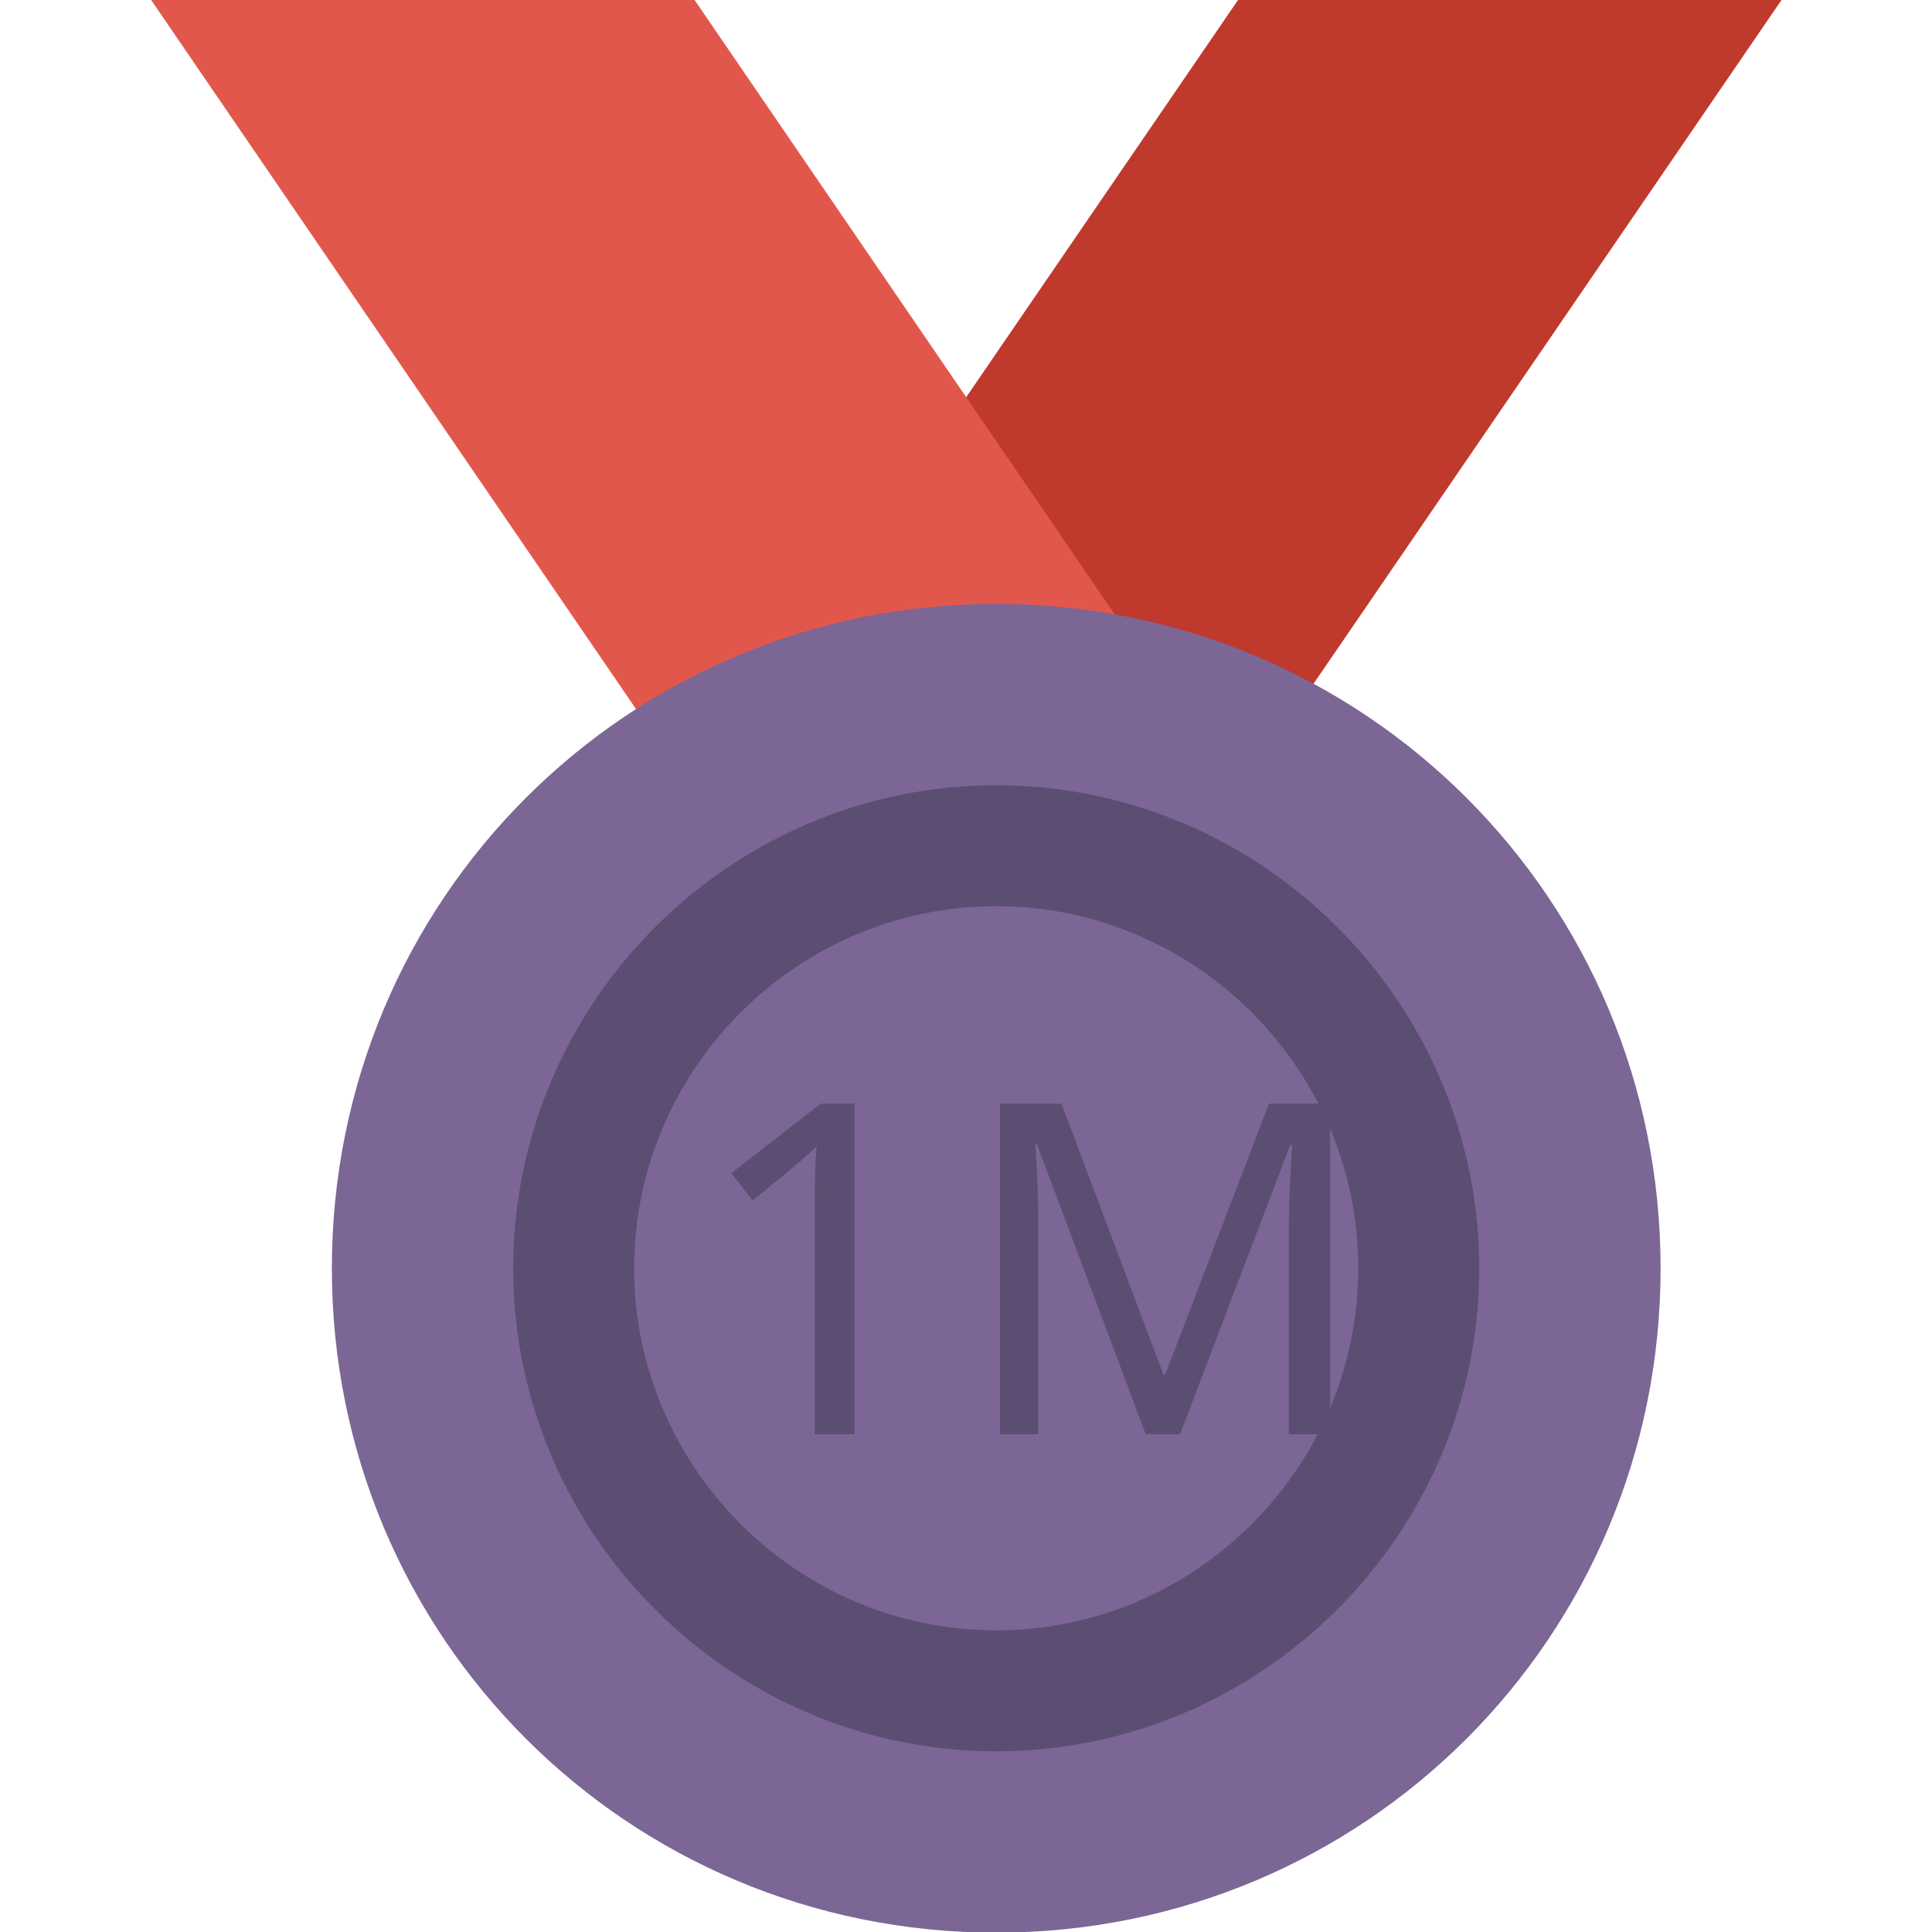
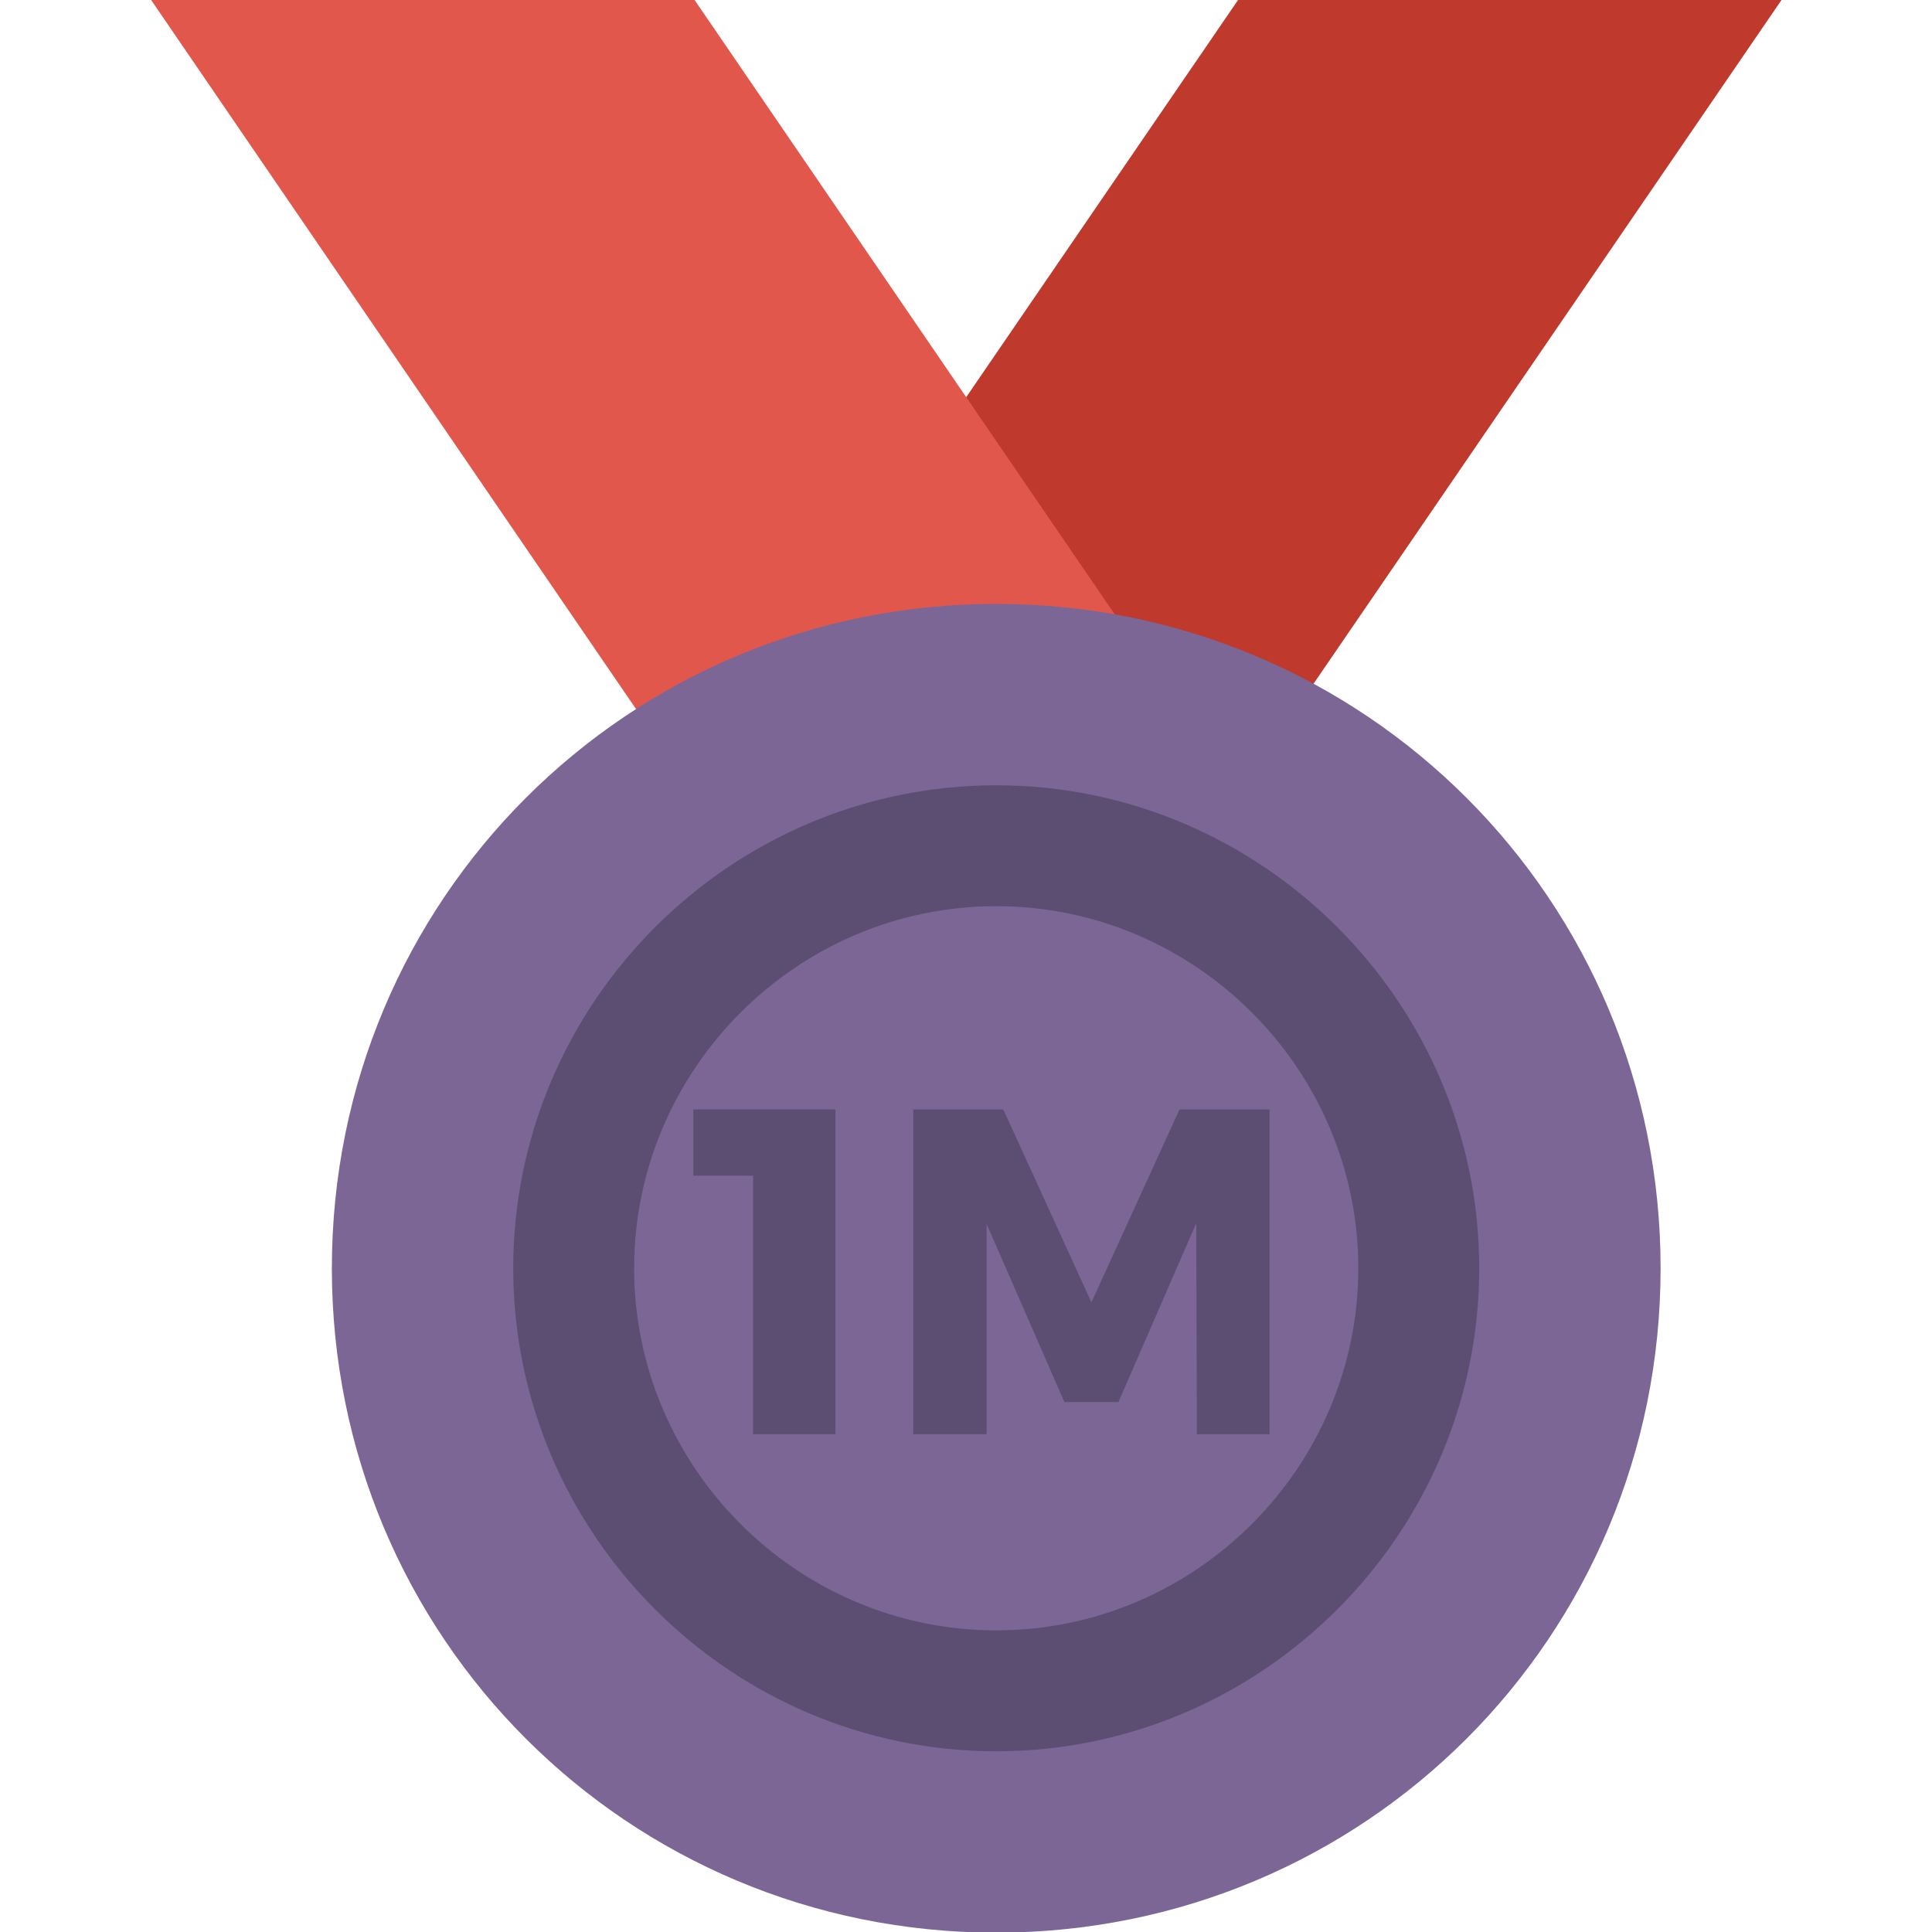
<svg xmlns="http://www.w3.org/2000/svg" version="1.1" id="Layer_1" x="0px" y="0px" viewBox="0 0 300.4 300.4" style="enable-background:new 0 0 300.4 300.4;" xml:space="preserve">
  <style type="text/css">
	.st0{fill:#BF392C;}
	.st1{fill:#E2574C;}
	.st2{fill:#7B6696;}
	.st3{fill:#5C4E72;}
	.st4{fill:none;}
- 	.st5{font-family:'Montserrat-Bold';}
- 	.st6{font-size:72px;}
+ 	.st5{enable-background:new    ;}
</style>
  <g>
    <path class="st0" d="M277,0h-84.5L70.4,178.4h84.5L277,0z" />
    <path class="st1" d="M23.5,0H108l122,178.4h-84.5L23.5,0z" />
    <path class="st2" d="M154.9,93.9c57.3,0,103.3,46,103.3,103.3s-46,103.3-103.3,103.3s-103.3-46-103.3-103.3S97.6,93.9,154.9,93.9z" />
    <path class="st3" d="M154.9,122.1c-41.3,0-75.1,33.8-75.1,75.1s33.8,75.1,75.1,75.1s75.1-33.8,75.1-75.1S196.2,122.1,154.9,122.1z    M154.9,253.5c-31,0-56.3-25.4-56.3-56.3s25.3-56.3,56.3-56.3s56.3,25.4,56.3,56.3S185.9,253.5,154.9,253.5z" />
  </g>
  <rect x="66.8" y="169.6" class="st4" width="176.2" height="54.9" />
-   <text transform="matrix(1 0 0 1 107.3092 223.0106)" class="st3 st5 st6">1M</text>
+   <g class="st5">
+     <path class="st3" d="M117.1,223v-40.2h-9.3v-10.3h22.1V223H117.1z" />
+     <path class="st3" d="M186.1,223l-0.1-32.8L173.9,218h-8.4l-12.1-27.7V223H142v-50.5h14l13.7,30l13.7-30h14V223H186.1z" />
+   </g>
</svg>
